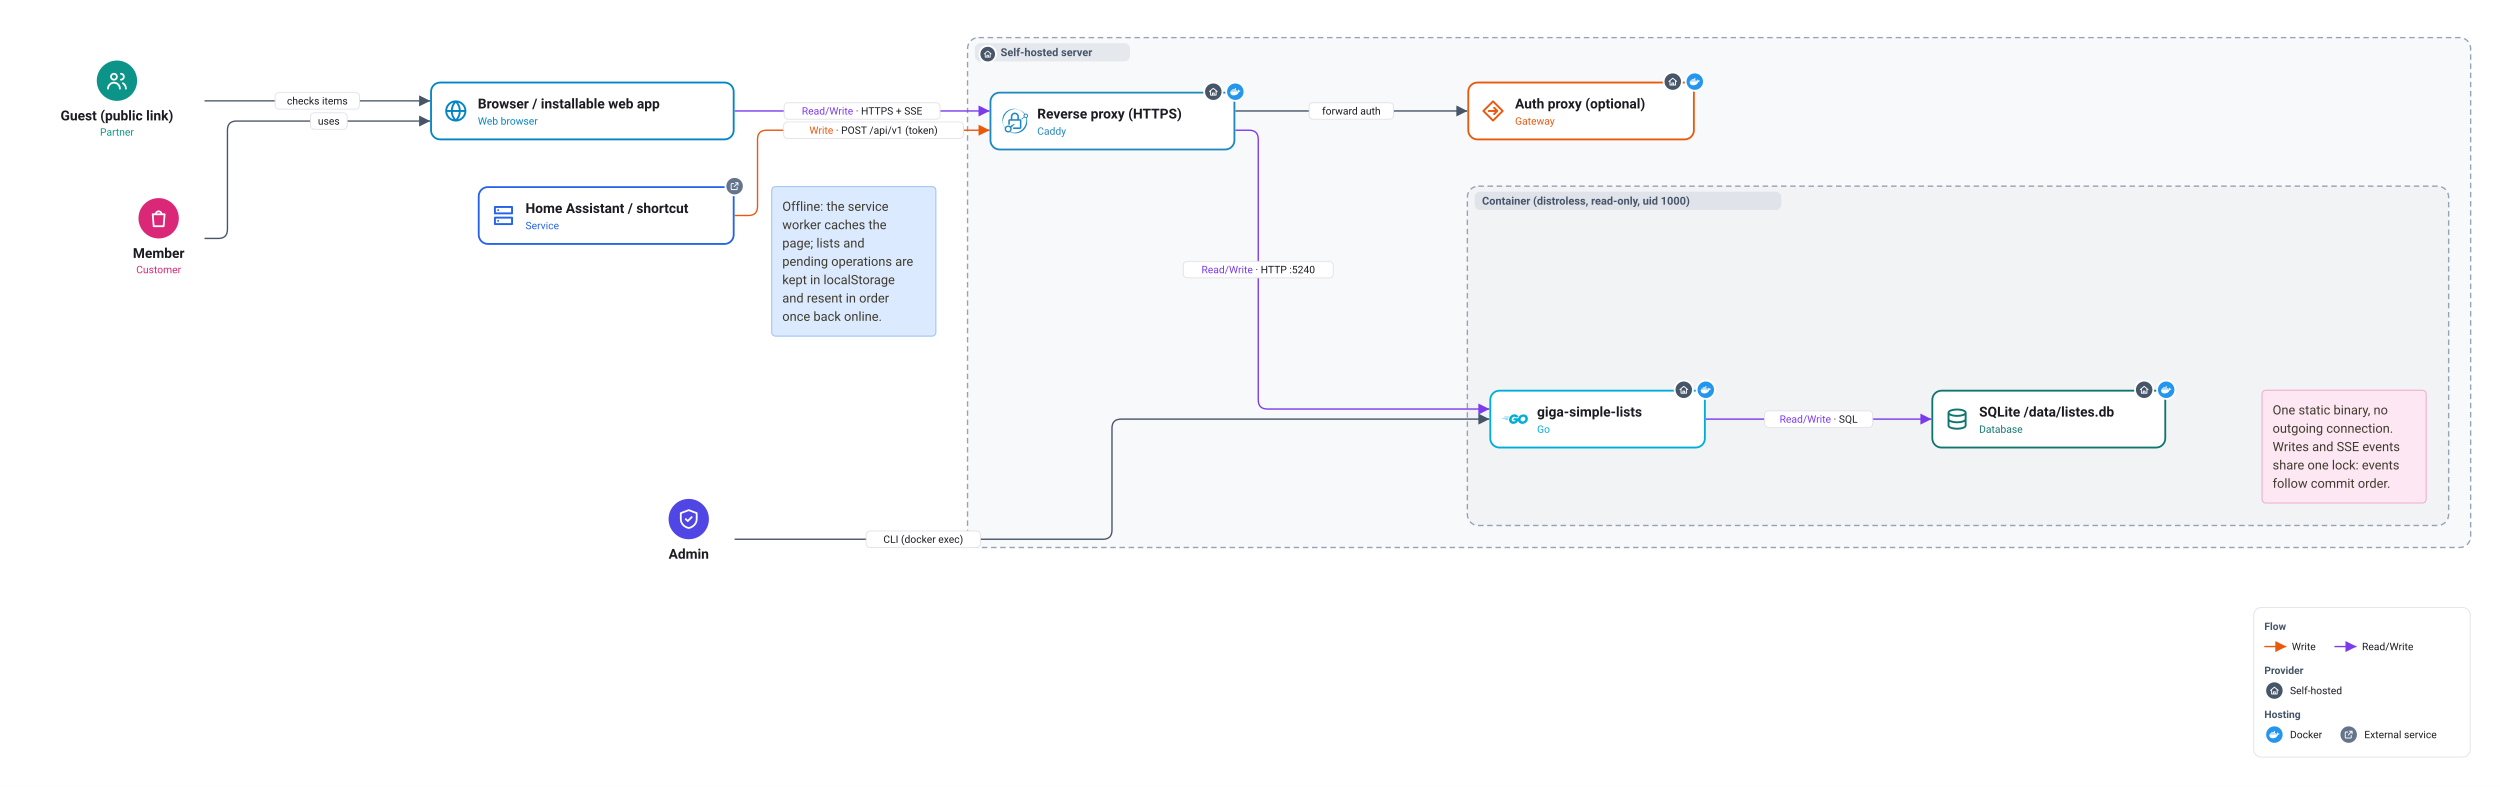
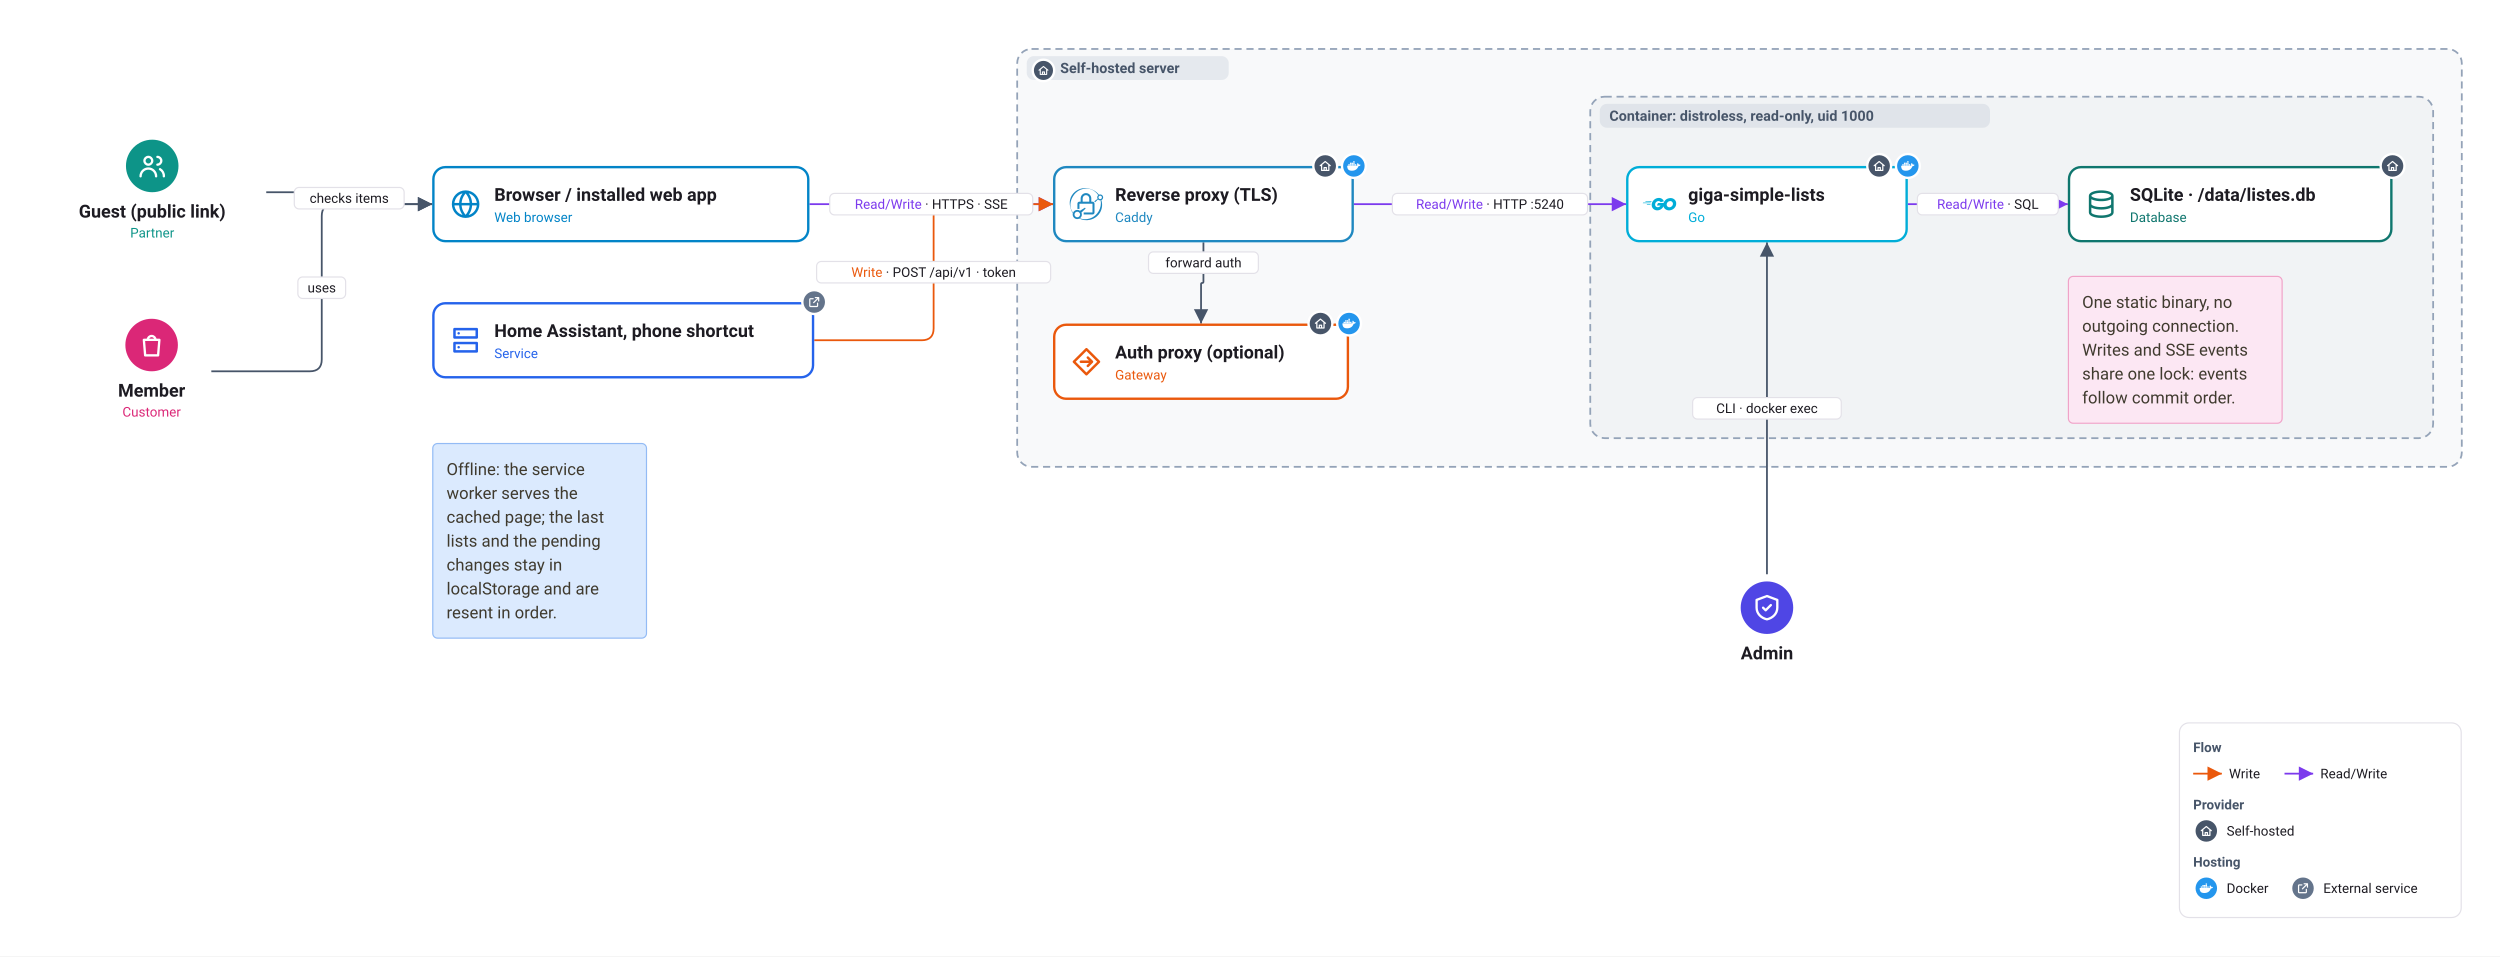
- <svg xmlns="http://www.w3.org/2000/svg" width="2726" height="858" viewBox="-32 -41 2726 858" font-family="system-ui, 'Segoe UI', Roboto, sans-serif">
+ <svg xmlns="http://www.w3.org/2000/svg" width="2094" height="801" viewBox="-32 -91 2094 801" font-family="system-ui, 'Segoe UI', Roboto, sans-serif">
  <defs>
    <marker id="arrow" viewBox="0 0 10 10" refX="10" refY="5" markerWidth="8" markerHeight="8" orient="auto">
      <path d="M0,0 L10,5 L0,10 z" fill="#475569" />
    </marker>
    <marker id="arrow-7c3aed" viewBox="0 0 10 10" refX="10" refY="5" markerWidth="8" markerHeight="8" orient="auto">
      <path d="M0,0 L10,5 L0,10 z" fill="#7c3aed" />
    </marker>
    <marker id="arrow-ea580c" viewBox="0 0 10 10" refX="10" refY="5" markerWidth="8" markerHeight="8" orient="auto">
      <path d="M0,0 L10,5 L0,10 z" fill="#ea580c" />
    </marker>
  </defs>
-   <rect x="-32" y="-41" width="2726" height="858" fill="#fff" />
-   <rect x="1023" y="0" width="1639" height="556" rx="12" fill="#94a3b8" fill-opacity="0.07" stroke="#94a3b8" stroke-width="1.5" stroke-dasharray="6 4" />
-   <rect x="1031" y="6" width="169.2" height="20" rx="6" fill="#94a3b8" fill-opacity="0.18" />
+   <rect x="-32" y="-91" width="2094" height="801" fill="#fff" />
+   <rect x="820" y="-50" width="1210" height="350" rx="12" fill="#94a3b8" fill-opacity="0.07" stroke="#94a3b8" stroke-width="1.5" stroke-dasharray="6 4" />
+   <rect x="828" y="-44" width="169.2" height="20" rx="6" fill="#94a3b8" fill-opacity="0.18" />
  <g>
-     <circle cx="1045" cy="18" r="10" fill="#fff" />
-     <circle cx="1045" cy="18" r="8" fill="#475569" />
-     <svg x="1040.04" y="13.04" width="9.92" height="9.92" viewBox="0 0 24 24">
+     <circle cx="842" cy="-32" r="10" fill="#fff" />
+     <circle cx="842" cy="-32" r="8" fill="#475569" />
+     <svg x="837.04" y="-36.96" width="9.92" height="9.92" viewBox="0 0 24 24">
      <path d="M3 11.5 12 4l9 7.5M5.5 9.5V20h13V9.5M10 20v-5h4v5" fill="none" stroke="#fff" stroke-width="2.2" stroke-linecap="round" stroke-linejoin="round" />
    </svg>
  </g>
-   <text x="1059" y="16" font-size="12" font-weight="600" fill="#475569" dy="0.35em">Self-hosted server</text>
-   <rect x="1568" y="162" width="1070" height="370" rx="12" fill="#94a3b8" fill-opacity="0.07" stroke="#94a3b8" stroke-width="1.5" stroke-dasharray="6 4" />
-   <rect x="1576" y="168" width="334.2" height="20" rx="6" fill="#94a3b8" fill-opacity="0.18" />
-   <text x="1584" y="178" font-size="12" font-weight="600" fill="#475569" dy="0.35em">Container (distroless, read-only, uid 1000)</text>
-   <path d="M 191,219 L 206,219 Q 216,219 216,209 L 216,101 Q 216,91 226,91 L 437,91" fill="none" stroke="#475569" stroke-width="1.5" marker-end="url(#arrow)" />
-   <path d="M 191,69 L 304,69 Q 314,69 324,69 L 437,69" fill="none" stroke="#475569" stroke-width="1.5" marker-end="url(#arrow)" />
-   <path d="M 769,80 L 898,80 Q 908,80 918,80 L 1047,80" fill="none" stroke="#7c3aed" stroke-width="1.5" marker-end="url(#arrow-7c3aed)" />
-   <path d="M 1315,101 L 1330,101 Q 1340,101 1340,111 L 1340,395 Q 1340,405 1350,405 L 1592,405" fill="none" stroke="#7c3aed" stroke-width="1.5" marker-end="url(#arrow-7c3aed)" />
-   <path d="M 769,547 L 1170.5,547 Q 1180.5,547 1180.5,537 L 1180.5,426 Q 1180.5,416 1190.5,416 L 1592,416" fill="none" stroke="#475569" stroke-width="1.5" marker-end="url(#arrow)" />
-   <path d="M 769,194 L 784,194 Q 794,194 794,184 L 794,111 Q 794,101 804,101 L 1047,101" fill="none" stroke="#ea580c" stroke-width="1.5" marker-end="url(#arrow-ea580c)" />
-   <path d="M 1315,80 L 1431,80 Q 1441,80 1451,80 L 1568,80" fill="none" stroke="#475569" stroke-width="1.5" marker-end="url(#arrow)" />
-   <path d="M 1828,416 L 1941,416 Q 1951,416 1961,416 L 2074,416" fill="none" stroke="#7c3aed" stroke-width="1.5" marker-end="url(#arrow-7c3aed)" />
-   <rect x="809.5" y="162.5" width="179" height="163" rx="4" fill="#dbeafe" stroke="#93bbf5" />
-   <text x="821" y="184" font-size="14" fill="#3f3a2e" dy="0.35em">Offline: the service</text>
-   <text x="821" y="204" font-size="14" fill="#3f3a2e" dy="0.35em">worker caches the</text>
-   <text x="821" y="224" font-size="14" fill="#3f3a2e" dy="0.35em">page; lists and</text>
-   <text x="821" y="244" font-size="14" fill="#3f3a2e" dy="0.35em">pending operations are</text>
-   <text x="821" y="264" font-size="14" fill="#3f3a2e" dy="0.35em">kept in localStorage</text>
-   <text x="821" y="284" font-size="14" fill="#3f3a2e" dy="0.35em">and resent in order</text>
-   <text x="821" y="304" font-size="14" fill="#3f3a2e" dy="0.35em">once back online.</text>
-   <rect x="2434.5" y="384.5" width="179" height="123" rx="4" fill="#fce7f3" stroke="#f0a3c8" />
-   <text x="2446" y="406" font-size="14" fill="#3f3a2e" dy="0.35em">One static binary, no</text>
-   <text x="2446" y="426" font-size="14" fill="#3f3a2e" dy="0.35em">outgoing connection.</text>
-   <text x="2446" y="446" font-size="14" fill="#3f3a2e" dy="0.35em">Writes and SSE events</text>
-   <text x="2446" y="466" font-size="14" fill="#3f3a2e" dy="0.35em">share one lock: events</text>
-   <text x="2446" y="486" font-size="14" fill="#3f3a2e" dy="0.35em">follow commit order.</text>
-   <rect x="306.5" y="82" width="40" height="18" rx="4" fill="#fff" stroke="#e3e1e8" />
-   <text x="326.5" y="91" font-size="11.25" fill="#1d1b22" text-anchor="middle" dy="0.35em">uses</text>
-   <rect x="268" y="60" width="92" height="18" rx="4" fill="#fff" stroke="#e3e1e8" />
-   <text x="314" y="69" font-size="11.25" fill="#1d1b22" text-anchor="middle" dy="0.35em">checks items</text>
-   <rect x="823" y="71" width="170" height="18" rx="4" fill="#fff" stroke="#e3e1e8" />
-   <text x="908" y="80" font-size="11.25" fill="#1d1b22" text-anchor="middle" dy="0.35em">
-     <tspan fill="#7c3aed">Read/Write</tspan> · HTTPS + SSE</text>
-   <rect x="1258.25" y="244" width="163.5" height="18" rx="4" fill="#fff" stroke="#e3e1e8" />
-   <text x="1340" y="253" font-size="11.25" fill="#1d1b22" text-anchor="middle" dy="0.35em">
+   <text x="856" y="-34" font-size="12" font-weight="600" fill="#475569" dy="0.35em">Self-hosted server</text>
+   <rect x="1300" y="-10" width="706" height="286" rx="12" fill="#94a3b8" fill-opacity="0.07" stroke="#94a3b8" stroke-width="1.5" stroke-dasharray="6 4" />
+   <rect x="1308" y="-4" width="326.8" height="20" rx="6" fill="#94a3b8" fill-opacity="0.18" />
+   <text x="1316" y="6" font-size="12" font-weight="600" fill="#475569" dy="0.35em">Container: distroless, read-only, uid 1000</text>
+   <path d="M 191,70 L 255.5,70 Q 260.5,70 260.5,75 L 260.5,75 Q 260.5,80 265.5,80 L 330,80" fill="none" stroke="#475569" stroke-width="1.5" marker-end="url(#arrow)" />
+   <path d="M 145,220 L 227.5,220 Q 237.5,220 237.5,210 L 237.5,90 Q 237.5,80 247.5,80 L 330,80" fill="none" stroke="#475569" stroke-width="1.5" marker-end="url(#arrow)" />
+   <path d="M 646,80 L 748,80 Q 748,80 748,80 L 748,80 Q 748,80 748,80 L 850,80" fill="none" stroke="#7c3aed" stroke-width="1.5" marker-end="url(#arrow-7c3aed)" />
+   <path d="M 650,194 L 740,194 Q 750,194 750,184 L 750,90 Q 750,80 760,80 L 850,80" fill="none" stroke="#ea580c" stroke-width="1.5" marker-end="url(#arrow-ea580c)" />
+   <path d="M 976,112 L 976,145 Q 976,146 975,146 L 975,146 Q 974,146 974,147 L 974,180" fill="none" stroke="#475569" stroke-width="1.5" marker-end="url(#arrow)" />
+   <path d="M 1102,80 L 1216,80 Q 1216,80 1216,80 L 1216,80 Q 1216,80 1216,80 L 1330,80" fill="none" stroke="#7c3aed" stroke-width="1.5" marker-end="url(#arrow-7c3aed)" />
+   <path d="M 1448,390 L 1448,251 Q 1448,251 1448,251 L 1448,251 Q 1448,251 1448,251 L 1448,112" fill="none" stroke="#475569" stroke-width="1.5" marker-end="url(#arrow)" />
+   <path d="M 1566,80 L 1633,80 Q 1633,80 1633,80 L 1633,80 Q 1633,80 1633,80 L 1700,80" fill="none" stroke="#7c3aed" stroke-width="1.5" marker-end="url(#arrow-7c3aed)" />
+   <rect x="330.5" y="280.5" width="179" height="163" rx="4" fill="#dbeafe" stroke="#93bbf5" />
+   <text x="342" y="302" font-size="14" fill="#3f3a2e" dy="0.35em">Offline: the service</text>
+   <text x="342" y="322" font-size="14" fill="#3f3a2e" dy="0.35em">worker serves the</text>
+   <text x="342" y="342" font-size="14" fill="#3f3a2e" dy="0.35em">cached page; the last</text>
+   <text x="342" y="362" font-size="14" fill="#3f3a2e" dy="0.35em">lists and the pending</text>
+   <text x="342" y="382" font-size="14" fill="#3f3a2e" dy="0.35em">changes stay in</text>
+   <text x="342" y="402" font-size="14" fill="#3f3a2e" dy="0.35em">localStorage and are</text>
+   <text x="342" y="422" font-size="14" fill="#3f3a2e" dy="0.35em">resent in order.</text>
+   <rect x="1700.5" y="140.5" width="179" height="123" rx="4" fill="#fce7f3" stroke="#f0a3c8" />
+   <text x="1712" y="162" font-size="14" fill="#3f3a2e" dy="0.35em">One static binary, no</text>
+   <text x="1712" y="182" font-size="14" fill="#3f3a2e" dy="0.35em">outgoing connection.</text>
+   <text x="1712" y="202" font-size="14" fill="#3f3a2e" dy="0.35em">Writes and SSE events</text>
+   <text x="1712" y="222" font-size="14" fill="#3f3a2e" dy="0.35em">share one lock: events</text>
+   <text x="1712" y="242" font-size="14" fill="#3f3a2e" dy="0.35em">follow commit order.</text>
+   <rect x="214.5" y="66" width="92" height="18" rx="4" fill="#fff" stroke="#e3e1e8" />
+   <text x="260.5" y="75" font-size="11.25" fill="#1d1b22" text-anchor="middle" dy="0.35em">checks items</text>
+   <rect x="217.5" y="141" width="40" height="18" rx="4" fill="#fff" stroke="#e3e1e8" />
+   <text x="237.5" y="150" font-size="11.25" fill="#1d1b22" text-anchor="middle" dy="0.35em">uses</text>
+   <rect x="663" y="71" width="170" height="18" rx="4" fill="#fff" stroke="#e3e1e8" />
+   <text x="748" y="80" font-size="11.25" fill="#1d1b22" text-anchor="middle" dy="0.35em">
+     <tspan fill="#7c3aed">Read/Write</tspan> · HTTPS · SSE</text>
+   <rect x="652" y="128" width="196" height="18" rx="4" fill="#fff" stroke="#e3e1e8" />
+   <text x="750" y="137" font-size="11.25" fill="#1d1b22" text-anchor="middle" dy="0.35em">
+     <tspan fill="#ea580c">Write</tspan> · POST /api/v1 · token</text>
+   <rect x="930" y="120" width="92" height="18" rx="4" fill="#fff" stroke="#e3e1e8" />
+   <text x="976" y="129" font-size="11.25" fill="#1d1b22" text-anchor="middle" dy="0.35em">forward auth</text>
+   <rect x="1134.25" y="71" width="163.5" height="18" rx="4" fill="#fff" stroke="#e3e1e8" />
+   <text x="1216" y="80" font-size="11.25" fill="#1d1b22" text-anchor="middle" dy="0.35em">
    <tspan fill="#7c3aed">Read/Write</tspan> · HTTP :5240</text>
-   <rect x="912.5" y="538" width="124.5" height="18" rx="4" fill="#fff" stroke="#e3e1e8" />
-   <text x="974.75" y="547" font-size="11.25" fill="#1d1b22" text-anchor="middle" dy="0.35em">CLI (docker exec)</text>
-   <rect x="822.5" y="92" width="196" height="18" rx="4" fill="#fff" stroke="#e3e1e8" />
-   <text x="920.5" y="101" font-size="11.25" fill="#1d1b22" text-anchor="middle" dy="0.35em">
-     <tspan fill="#ea580c">Write</tspan> · POST /api/v1 (token)</text>
-   <rect x="1395.5" y="71" width="92" height="18" rx="4" fill="#fff" stroke="#e3e1e8" />
-   <text x="1441.5" y="80" font-size="11.25" fill="#1d1b22" text-anchor="middle" dy="0.35em">forward auth</text>
-   <rect x="1892" y="407" width="118" height="18" rx="4" fill="#fff" stroke="#e3e1e8" />
-   <text x="1951" y="416" font-size="11.25" fill="#1d1b22" text-anchor="middle" dy="0.35em">
+   <rect x="1385.75" y="242" width="124.5" height="18" rx="4" fill="#fff" stroke="#e3e1e8" />
+   <text x="1448" y="251" font-size="11.25" fill="#1d1b22" text-anchor="middle" dy="0.35em">CLI · docker exec</text>
+   <rect x="1574" y="71" width="118" height="18" rx="4" fill="#fff" stroke="#e3e1e8" />
+   <text x="1633" y="80" font-size="11.25" fill="#1d1b22" text-anchor="middle" dy="0.35em">
    <tspan fill="#7c3aed">Read/Write</tspan> · SQL</text>
-   <circle cx="141" cy="197" r="22" fill="#db2777" />
-   <svg x="128" y="184" width="26" height="26" viewBox="0 0 24 24">
+   <circle cx="95.5" cy="48" r="22" fill="#0d9488" />
+   <svg x="82.5" y="35" width="26" height="26" viewBox="0 0 24 24">
+     <path d="M9 11a3 3 0 1 0 0-6 3 3 0 0 0 0 6zM3 20a6 6 0 0 1 12 0M16 5a3 3 0 0 1 0 6M18 14.5a6 6 0 0 1 3 5.5" fill="none" stroke="#fff" stroke-width="1.8" stroke-linecap="round" stroke-linejoin="round" />
+   </svg>
+   <text x="95.5" y="86" font-size="15" font-weight="600" fill="#1d1b22" text-anchor="middle" dy="0.35em">Guest (public link)</text>
+   <text x="95.5" y="104" font-size="11.25" fill="#0d9488" text-anchor="middle" dy="0.35em">Partner</text>
+   <circle cx="95" cy="198" r="22" fill="#db2777" />
+   <svg x="82" y="185" width="26" height="26" viewBox="0 0 24 24">
    <path d="M6 8h12l-1 12H7zM9 8a3 3 0 0 1 6 0" fill="none" stroke="#fff" stroke-width="1.8" stroke-linecap="round" stroke-linejoin="round" />
  </svg>
-   <text x="141" y="235" font-size="15" font-weight="600" fill="#1d1b22" text-anchor="middle" dy="0.35em">Member</text>
-   <text x="141" y="253" font-size="11.25" fill="#db2777" text-anchor="middle" dy="0.35em">Customer</text>
-   <circle cx="95.5" cy="47" r="22" fill="#0d9488" />
-   <svg x="82.5" y="34" width="26" height="26" viewBox="0 0 24 24">
-     <path d="M9 11a3 3 0 1 0 0-6 3 3 0 0 0 0 6zM3 20a6 6 0 0 1 12 0M16 5a3 3 0 0 1 0 6M18 14.5a6 6 0 0 1 3 5.5" fill="none" stroke="#fff" stroke-width="1.8" stroke-linecap="round" stroke-linejoin="round" />
-   </svg>
-   <text x="95.5" y="85" font-size="15" font-weight="600" fill="#1d1b22" text-anchor="middle" dy="0.35em">Guest (public link)</text>
-   <text x="95.5" y="103" font-size="11.25" fill="#0d9488" text-anchor="middle" dy="0.35em">Partner</text>
-   <circle cx="719" cy="525" r="22" fill="#4f46e5" />
-   <svg x="706" y="512" width="26" height="26" viewBox="0 0 24 24">
+   <text x="95" y="236" font-size="15" font-weight="600" fill="#1d1b22" text-anchor="middle" dy="0.35em">Member</text>
+   <text x="95" y="254" font-size="11.25" fill="#db2777" text-anchor="middle" dy="0.35em">Customer</text>
+   <circle cx="1448" cy="418" r="22" fill="#4f46e5" />
+   <svg x="1435" y="405" width="26" height="26" viewBox="0 0 24 24">
    <path d="M12 3l8 3v6c0 4.5-3.4 8-8 9-4.6-1-8-4.5-8-9V6zM9 12l2 2 4-4" fill="none" stroke="#fff" stroke-width="1.8" stroke-linecap="round" stroke-linejoin="round" />
  </svg>
-   <text x="719" y="563" font-size="15" font-weight="600" fill="#1d1b22" text-anchor="middle" dy="0.35em">Admin</text>
-   <rect x="438" y="49" width="330" height="62" rx="10" fill="#fff" stroke="#0284c7" stroke-width="2" />
-   <svg x="451" y="66" width="28" height="28" viewBox="0 0 24 24">
+   <text x="1448" y="456" font-size="15" font-weight="600" fill="#1d1b22" text-anchor="middle" dy="0.35em">Admin</text>
+   <rect x="331" y="49" width="314" height="62" rx="10" fill="#fff" stroke="#0284c7" stroke-width="2" />
+   <svg x="344" y="66" width="28" height="28" viewBox="0 0 24 24">
    <path d="M12 3a9 9 0 1 0 0 18 9 9 0 0 0 0-18zM3 12h18M12 3c2.5 2.6 3.8 5.6 3.8 9s-1.3 6.4-3.8 9M12 3c-2.5 2.6-3.8 5.6-3.8 9s1.3 6.4 3.8 9" fill="none" stroke="#0284c7" stroke-width="1.8" stroke-linecap="round" stroke-linejoin="round" />
  </svg>
-   <text x="489" y="72" font-size="15" font-weight="600" fill="#1d1b22" dy="0.35em">Browser / installable web app</text>
-   <text x="489" y="91" font-size="11.25" fill="#0284c7" dy="0.35em">Web browser</text>
-   <rect x="1048" y="60" width="266" height="62" rx="10" fill="#fff" stroke="#1F88C0" stroke-width="2" />
-   <svg x="1061" y="77" width="28" height="28" viewBox="0 0 24 24">
+   <text x="382" y="72" font-size="15" font-weight="600" fill="#1d1b22" dy="0.35em">Browser / installed web app</text>
+   <text x="382" y="91" font-size="11.25" fill="#0284c7" dy="0.35em">Web browser</text>
+   <rect x="331" y="163" width="318" height="62" rx="10" fill="#fff" stroke="#2563eb" stroke-width="2" />
+   <svg x="344" y="180" width="28" height="28" viewBox="0 0 24 24">
+     <path d="M4 4h16v6H4zM4 14h16v6H4zM7 7h.01M7 17h.01" fill="none" stroke="#2563eb" stroke-width="1.8" stroke-linecap="round" stroke-linejoin="round" />
+   </svg>
+   <text x="382" y="186" font-size="15" font-weight="600" fill="#1d1b22" dy="0.35em" textLength="254" lengthAdjust="spacingAndGlyphs">Home Assistant, phone shortcut</text>
+   <text x="382" y="205" font-size="11.25" fill="#2563eb" dy="0.35em">Service</text>
+   <g transform="translate(639 151)">
+     <g>
+       <circle cx="11" cy="11" r="11" fill="#fff" />
+       <circle cx="11" cy="11" r="9" fill="#64748b" />
+       <svg x="5.42" y="5.42" width="11.16" height="11.16" viewBox="0 0 24 24">
+         <path d="M14 4h6v6M20 4l-9 9M18 14v5a1 1 0 0 1-1 1H5a1 1 0 0 1-1-1V7a1 1 0 0 1 1-1h5" fill="none" stroke="#fff" stroke-width="2.2" stroke-linecap="round" stroke-linejoin="round" />
+       </svg>
+     </g>
+   </g>
+   <rect x="851" y="49" width="250" height="62" rx="10" fill="#fff" stroke="#1F88C0" stroke-width="2" />
+   <svg x="864" y="66" width="28" height="28" viewBox="0 0 24 24">
    <path d="M11.094.47c-.842 0-1.696.092-2.552.288a11.37 11.37 0 0 0-4.87 2.423 10.632 10.632 0 0 0-2.36 2.826A10.132 10.132 0 0 0 .305 8.582c-.398 1.62-.4 3.336-.043 5.048.085.405.183.809.31 1.212a11.85 11.85 0 0 0 1.662 3.729 3.273 3.273 0 0 0-.086.427 3.323 3.323 0 0 0 2.848 3.71 3.279 3.279 0 0 0 1.947-.346c1.045.51 2.17.864 3.339 1.04a11.66 11.66 0 0 0 4.285-.155 11.566 11.566 0 0 0 4.936-2.485 10.643 10.643 0 0 0 2.352-2.894 11.164 11.164 0 0 0 1.356-4.424 11.214 11.214 0 0 0-.498-4.335c.175-.077.338-.175.486-.293a.444.444 89.992 0 0 .001 0c.402-.322.693-.794.777-1.342a2.146 2.146 0 0 0-1.79-2.434 2.115 2.115 0 0 0-1.205.171c-.038-.043-.078-.086-.113-.13a11.693 11.693 0 0 0-3.476-2.93 13.348 13.348 0 0 0-1.76-.81 13.55 13.55 0 0 0-2.06-.613A12.121 12.121 0 0 0 11.093.47Zm.714.328c.345-.004.688.01 1.028.042a9.892 9.892 0 0 1 2.743.639c.984.39 1.89.958 2.707 1.632.803.662 1.502 1.45 2.091 2.328.026.039.048.08.07.12a2.12 2.12 0 0 0-.435 2.646c-.158.114-.97.692-1.634 1.183-.414.308-.733.557-.733.557l.581.68s.296-.276.665-.638c.572-.562 1.229-1.233 1.395-1.403a2.122 2.122 0 0 0 1.907.677 11.229 11.229 0 0 1-.013 4.046 11.41 11.41 0 0 1-1.475 3.897 12.343 12.343 0 0 1-2.079 2.587c-1.19 1.125-2.633 2.022-4.306 2.531a10.826 10.826 0 0 1-3.973.484 11.04 11.04 0 0 1-3.057-.652 3.304 3.304 0 0 0 1.417-2.294 3.275 3.275 0 0 0-.294-1.842c.18-.162.403-.363.656-.6 1.015-.955 2.353-2.303 2.353-2.303l-.47-.599s-1.63.972-2.801 1.728c-.307.198-.573.378-.777.517a3.273 3.273 0 0 0-1.516-.611c-1.507-.198-2.927.672-3.487 2.017a10.323 10.323 0 0 1-.695-1.078A10.92 10.92 0 0 1 .728 14.8a10.35 10.35 0 0 1-.2-1.212c-.164-1.653.103-3.258.629-4.754a12.95 12.95 0 0 1 1.087-2.288c.57-.968 1.248-1.872 2.069-2.656A11.013 11.013 0 0 1 11.808.797Zm-.147 3.257a3.838 3.838 0 0 0-3.82 3.82v2.36h-.94c-.751 0-1.377.625-1.377 1.377v3.8h1.46v-3.718h9.354v6.264H10.02v1.46h6.4c.751 0 1.377-.625 1.377-1.377v-6.43c0-.751-.626-1.377-1.377-1.377h-.94v-2.36a3.838 3.838 0 0 0-3.82-3.819zm0 1.46a2.371 2.371 0 0 1 2.36 2.36v2.36H9.3v-2.36a2.372 2.372 0 0 1 2.36-2.36zm10.141.392a1.253 1.253 0 0 1 1.296 1.434c-.049.319-.217.59-.453.78-.266.213-.61.318-.968.264a1.253 1.253 0 0 1-1.045-1.42 1.255 1.255 0 0 1 1.17-1.058zM5.384 17.425a2.02 2.02 0 0 1 1.917 1.298c.116.3.159.628.114.967a2.015 2.015 0 0 1-2.249 1.728 2.016 2.016 0 0 1-1.727-2.25 2.017 2.017 0 0 1 1.945-1.743z" fill="#1F88C0" />
  </svg>
-   <text x="1099" y="83" font-size="15" font-weight="600" fill="#1d1b22" dy="0.35em">Reverse proxy (HTTPS)</text>
-   <text x="1099" y="102" font-size="11.25" fill="#1F88C0" dy="0.35em">Caddy</text>
-   <g transform="translate(1280 48)">
-     <g>
-       <circle cx="11" cy="11" r="11" fill="#fff" />
-       <circle cx="11" cy="11" r="9" fill="#475569" />
-       <svg x="5.42" y="5.42" width="11.16" height="11.16" viewBox="0 0 24 24">
-         <path d="M3 11.5 12 4l9 7.5M5.5 9.5V20h13V9.5M10 20v-5h4v5" fill="none" stroke="#fff" stroke-width="2.2" stroke-linecap="round" stroke-linejoin="round" />
-       </svg>
-     </g>
-   </g>
-   <g transform="translate(1304 48)">
+   <text x="902" y="72" font-size="15" font-weight="600" fill="#1d1b22" dy="0.35em">Reverse proxy (TLS)</text>
+   <text x="902" y="91" font-size="11.25" fill="#1F88C0" dy="0.35em">Caddy</text>
+   <g transform="translate(1067 37)">
+     <g>
+       <circle cx="11" cy="11" r="11" fill="#fff" />
+       <circle cx="11" cy="11" r="9" fill="#475569" />
+       <svg x="5.42" y="5.42" width="11.16" height="11.16" viewBox="0 0 24 24">
+         <path d="M3 11.5 12 4l9 7.5M5.5 9.5V20h13V9.5M10 20v-5h4v5" fill="none" stroke="#fff" stroke-width="2.2" stroke-linecap="round" stroke-linejoin="round" />
+       </svg>
+     </g>
+   </g>
+   <g transform="translate(1091 37)">
    <g>
      <circle cx="11" cy="11" r="11" fill="#fff" />
      <circle cx="11" cy="11" r="9" fill="#2496ED" />
      <svg x="5.42" y="5.42" width="11.16" height="11.16" viewBox="0 0 24 24">
        <path d="M13.983 11.078h2.119a.186.186 0 00.186-.185V9.006a.186.186 0 00-.186-.186h-2.119a.185.185 0 00-.185.185v1.888c0 .102.083.185.185.185m-2.954-5.43h2.118a.186.186 0 00.186-.186V3.574a.186.186 0 00-.186-.185h-2.118a.185.185 0 00-.185.185v1.888c0 .102.082.185.185.185m0 2.716h2.118a.187.187 0 00.186-.186V6.29a.186.186 0 00-.186-.185h-2.118a.185.185 0 00-.185.185v1.887c0 .102.082.185.185.186m-2.93 0h2.12a.186.186 0 00.184-.186V6.29a.185.185 0 00-.185-.185H8.1a.185.185 0 00-.185.185v1.887c0 .102.083.185.185.186m-2.964 0h2.119a.186.186 0 00.185-.186V6.29a.185.185 0 00-.185-.185H5.136a.186.186 0 00-.186.185v1.887c0 .102.084.185.186.186m5.893 2.715h2.118a.186.186 0 00.186-.185V9.006a.186.186 0 00-.186-.186h-2.118a.185.185 0 00-.185.185v1.888c0 .102.082.185.185.185m-2.93 0h2.12a.185.185 0 00.184-.185V9.006a.185.185 0 00-.184-.186h-2.12a.185.185 0 00-.184.185v1.888c0 .102.083.185.185.185m-2.964 0h2.119a.185.185 0 00.185-.185V9.006a.185.185 0 00-.184-.186h-2.12a.186.186 0 00-.186.186v1.887c0 .102.084.185.186.185m-2.92 0h2.12a.185.185 0 00.184-.185V9.006a.185.185 0 00-.184-.186h-2.12a.185.185 0 00-.184.185v1.888c0 .102.082.185.185.185M23.763 9.89c-.065-.051-.672-.51-1.954-.51-.338.001-.676.03-1.01.087-.248-1.7-1.653-2.53-1.716-2.566l-.344-.199-.226.327c-.284.438-.49.922-.612 1.43-.23.97-.09 1.882.403 2.661-.595.332-1.55.413-1.744.42H.751a.751.751 0 00-.75.748 11.376 11.376 0 00.692 4.062c.545 1.428 1.355 2.48 2.41 3.124 1.18.723 3.1 1.137 5.275 1.137.983.003 1.963-.086 2.93-.266a12.248 12.248 0 003.823-1.389c.98-.567 1.86-1.288 2.61-2.136 1.252-1.418 1.998-2.997 2.553-4.4h.221c1.372 0 2.215-.549 2.68-1.009.309-.293.55-.65.707-1.046l.098-.288Z" fill="#fff" />
      </svg>
    </g>
  </g>
-   <rect x="1593" y="385" width="234" height="62" rx="10" fill="#fff" stroke="#00ADD8" stroke-width="2" />
-   <svg x="1606" y="402" width="28" height="28" viewBox="0 0 24 24">
+   <rect x="851" y="181" width="246" height="62" rx="10" fill="#fff" stroke="#ea580c" stroke-width="2" />
+   <svg x="864" y="198" width="28" height="28" viewBox="0 0 24 24">
+     <path d="M12 3l9 9-9 9-9-9zM8 12h8M13 9l3 3-3 3" fill="none" stroke="#ea580c" stroke-width="1.8" stroke-linecap="round" stroke-linejoin="round" />
+   </svg>
+   <text x="902" y="204" font-size="15" font-weight="600" fill="#1d1b22" dy="0.35em">Auth proxy (optional)</text>
+   <text x="902" y="223" font-size="11.25" fill="#ea580c" dy="0.35em">Gateway</text>
+   <g transform="translate(1063 169)">
+     <g>
+       <circle cx="11" cy="11" r="11" fill="#fff" />
+       <circle cx="11" cy="11" r="9" fill="#475569" />
+       <svg x="5.42" y="5.42" width="11.16" height="11.16" viewBox="0 0 24 24">
+         <path d="M3 11.5 12 4l9 7.5M5.5 9.5V20h13V9.5M10 20v-5h4v5" fill="none" stroke="#fff" stroke-width="2.2" stroke-linecap="round" stroke-linejoin="round" />
+       </svg>
+     </g>
+   </g>
+   <g transform="translate(1087 169)">
+     <g>
+       <circle cx="11" cy="11" r="11" fill="#fff" />
+       <circle cx="11" cy="11" r="9" fill="#2496ED" />
+       <svg x="5.42" y="5.42" width="11.16" height="11.16" viewBox="0 0 24 24">
+         <path d="M13.983 11.078h2.119a.186.186 0 00.186-.185V9.006a.186.186 0 00-.186-.186h-2.119a.185.185 0 00-.185.185v1.888c0 .102.083.185.185.185m-2.954-5.43h2.118a.186.186 0 00.186-.186V3.574a.186.186 0 00-.186-.185h-2.118a.185.185 0 00-.185.185v1.888c0 .102.082.185.185.185m0 2.716h2.118a.187.187 0 00.186-.186V6.29a.186.186 0 00-.186-.185h-2.118a.185.185 0 00-.185.185v1.887c0 .102.082.185.185.186m-2.93 0h2.12a.186.186 0 00.184-.186V6.29a.185.185 0 00-.185-.185H8.1a.185.185 0 00-.185.185v1.887c0 .102.083.185.185.186m-2.964 0h2.119a.186.186 0 00.185-.186V6.29a.185.185 0 00-.185-.185H5.136a.186.186 0 00-.186.185v1.887c0 .102.084.185.186.186m5.893 2.715h2.118a.186.186 0 00.186-.185V9.006a.186.186 0 00-.186-.186h-2.118a.185.185 0 00-.185.185v1.888c0 .102.082.185.185.185m-2.93 0h2.12a.185.185 0 00.184-.185V9.006a.185.185 0 00-.184-.186h-2.12a.185.185 0 00-.184.185v1.888c0 .102.083.185.185.185m-2.964 0h2.119a.185.185 0 00.185-.185V9.006a.185.185 0 00-.184-.186h-2.12a.186.186 0 00-.186.186v1.887c0 .102.084.185.186.185m-2.92 0h2.12a.185.185 0 00.184-.185V9.006a.185.185 0 00-.184-.186h-2.12a.185.185 0 00-.184.185v1.888c0 .102.082.185.185.185M23.763 9.89c-.065-.051-.672-.51-1.954-.51-.338.001-.676.03-1.01.087-.248-1.7-1.653-2.53-1.716-2.566l-.344-.199-.226.327c-.284.438-.49.922-.612 1.43-.23.97-.09 1.882.403 2.661-.595.332-1.55.413-1.744.42H.751a.751.751 0 00-.75.748 11.376 11.376 0 00.692 4.062c.545 1.428 1.355 2.48 2.41 3.124 1.18.723 3.1 1.137 5.275 1.137.983.003 1.963-.086 2.93-.266a12.248 12.248 0 003.823-1.389c.98-.567 1.86-1.288 2.61-2.136 1.252-1.418 1.998-2.997 2.553-4.4h.221c1.372 0 2.215-.549 2.68-1.009.309-.293.55-.65.707-1.046l.098-.288Z" fill="#fff" />
+       </svg>
+     </g>
+   </g>
+   <rect x="1331" y="49" width="234" height="62" rx="10" fill="#fff" stroke="#00ADD8" stroke-width="2" />
+   <svg x="1344" y="66" width="28" height="28" viewBox="0 0 24 24">
    <path d="M1.811 10.231c-.047 0-.058-.023-.035-.059l.246-.315c.023-.035.081-.058.128-.058h4.172c.046 0 .058.035.035.07l-.199.303c-.023.036-.082.07-.117.07zM.047 11.306c-.047 0-.059-.023-.035-.058l.245-.316c.023-.035.082-.058.129-.058h5.328c.047 0 .07.035.058.07l-.093.28c-.012.047-.058.07-.105.07zm2.828 1.075c-.047 0-.059-.035-.035-.07l.163-.292c.023-.035.07-.07.117-.07h2.337c.047 0 .07.035.07.082l-.023.28c0 .047-.047.082-.082.082zm12.129-2.36c-.736.187-1.239.327-1.963.514-.176.046-.187.058-.34-.117-.174-.199-.303-.327-.548-.444-.737-.362-1.45-.257-2.115.175-.795.514-1.204 1.274-1.192 2.22.011.935.654 1.706 1.577 1.835.795.105 1.46-.175 1.987-.77.105-.13.198-.27.315-.434H10.47c-.245 0-.304-.152-.222-.35.152-.362.432-.97.596-1.274a.315.315 0 01.292-.187h4.253c-.023.316-.023.631-.07.947a4.983 4.983 0 01-.958 2.29c-.841 1.11-1.94 1.8-3.33 1.986-1.145.152-2.209-.07-3.143-.77-.865-.655-1.356-1.52-1.484-2.595-.152-1.274.222-2.419.993-3.424.83-1.086 1.928-1.776 3.272-2.02 1.098-.2 2.15-.07 3.096.571.62.41 1.063.97 1.356 1.648.07.105.023.164-.117.2m3.868 6.461c-1.064-.024-2.034-.328-2.852-1.029a3.665 3.665 0 01-1.262-2.255c-.21-1.32.152-2.489.947-3.529.853-1.122 1.881-1.706 3.272-1.95 1.192-.21 2.314-.095 3.33.595.923.63 1.496 1.484 1.648 2.605.198 1.578-.257 2.863-1.344 3.962-.771.783-1.718 1.273-2.805 1.495-.315.06-.63.07-.934.106zm2.78-4.72c-.011-.153-.011-.27-.034-.387-.21-1.157-1.274-1.81-2.384-1.554-1.087.245-1.788.935-2.045 2.033-.21.912.234 1.835 1.075 2.21.643.28 1.285.244 1.905-.07.923-.48 1.425-1.228 1.484-2.233z" fill="#00ADD8" />
  </svg>
-   <text x="1644" y="408" font-size="15" font-weight="600" fill="#1d1b22" dy="0.35em">giga-simple-lists</text>
-   <text x="1644" y="427" font-size="11.25" fill="#00ADD8" dy="0.35em">Go</text>
-   <g transform="translate(1793 373)">
-     <g>
-       <circle cx="11" cy="11" r="11" fill="#fff" />
-       <circle cx="11" cy="11" r="9" fill="#475569" />
-       <svg x="5.42" y="5.42" width="11.16" height="11.16" viewBox="0 0 24 24">
-         <path d="M3 11.5 12 4l9 7.5M5.5 9.5V20h13V9.5M10 20v-5h4v5" fill="none" stroke="#fff" stroke-width="2.2" stroke-linecap="round" stroke-linejoin="round" />
-       </svg>
-     </g>
-   </g>
-   <g transform="translate(1817 373)">
+   <text x="1382" y="72" font-size="15" font-weight="600" fill="#1d1b22" dy="0.35em">giga-simple-lists</text>
+   <text x="1382" y="91" font-size="11.25" fill="#00ADD8" dy="0.35em">Go</text>
+   <g transform="translate(1531 37)">
+     <g>
+       <circle cx="11" cy="11" r="11" fill="#fff" />
+       <circle cx="11" cy="11" r="9" fill="#475569" />
+       <svg x="5.42" y="5.42" width="11.16" height="11.16" viewBox="0 0 24 24">
+         <path d="M3 11.5 12 4l9 7.5M5.5 9.5V20h13V9.5M10 20v-5h4v5" fill="none" stroke="#fff" stroke-width="2.2" stroke-linecap="round" stroke-linejoin="round" />
+       </svg>
+     </g>
+   </g>
+   <g transform="translate(1555 37)">
    <g>
      <circle cx="11" cy="11" r="11" fill="#fff" />
      <circle cx="11" cy="11" r="9" fill="#2496ED" />
      <svg x="5.42" y="5.42" width="11.16" height="11.16" viewBox="0 0 24 24">
        <path d="M13.983 11.078h2.119a.186.186 0 00.186-.185V9.006a.186.186 0 00-.186-.186h-2.119a.185.185 0 00-.185.185v1.888c0 .102.083.185.185.185m-2.954-5.43h2.118a.186.186 0 00.186-.186V3.574a.186.186 0 00-.186-.185h-2.118a.185.185 0 00-.185.185v1.888c0 .102.082.185.185.185m0 2.716h2.118a.187.187 0 00.186-.186V6.29a.186.186 0 00-.186-.185h-2.118a.185.185 0 00-.185.185v1.887c0 .102.082.185.185.186m-2.93 0h2.12a.186.186 0 00.184-.186V6.29a.185.185 0 00-.185-.185H8.1a.185.185 0 00-.185.185v1.887c0 .102.083.185.185.186m-2.964 0h2.119a.186.186 0 00.185-.186V6.29a.185.185 0 00-.185-.185H5.136a.186.186 0 00-.186.185v1.887c0 .102.084.185.186.186m5.893 2.715h2.118a.186.186 0 00.186-.185V9.006a.186.186 0 00-.186-.186h-2.118a.185.185 0 00-.185.185v1.888c0 .102.082.185.185.185m-2.93 0h2.12a.185.185 0 00.184-.185V9.006a.185.185 0 00-.184-.186h-2.12a.185.185 0 00-.184.185v1.888c0 .102.083.185.185.185m-2.964 0h2.119a.185.185 0 00.185-.185V9.006a.185.185 0 00-.184-.186h-2.12a.186.186 0 00-.186.186v1.887c0 .102.084.185.186.185m-2.92 0h2.12a.185.185 0 00.184-.185V9.006a.185.185 0 00-.184-.186h-2.12a.185.185 0 00-.184.185v1.888c0 .102.082.185.185.185M23.763 9.89c-.065-.051-.672-.51-1.954-.51-.338.001-.676.03-1.01.087-.248-1.7-1.653-2.53-1.716-2.566l-.344-.199-.226.327c-.284.438-.49.922-.612 1.43-.23.97-.09 1.882.403 2.661-.595.332-1.55.413-1.744.42H.751a.751.751 0 00-.75.748 11.376 11.376 0 00.692 4.062c.545 1.428 1.355 2.48 2.41 3.124 1.18.723 3.1 1.137 5.275 1.137.983.003 1.963-.086 2.93-.266a12.248 12.248 0 003.823-1.389c.98-.567 1.86-1.288 2.61-2.136 1.252-1.418 1.998-2.997 2.553-4.4h.221c1.372 0 2.215-.549 2.68-1.009.309-.293.55-.65.707-1.046l.098-.288Z" fill="#fff" />
      </svg>
    </g>
  </g>
-   <rect x="490" y="163" width="278" height="62" rx="10" fill="#fff" stroke="#2563eb" stroke-width="2" />
-   <svg x="503" y="180" width="28" height="28" viewBox="0 0 24 24">
-     <path d="M4 4h16v6H4zM4 14h16v6H4zM7 7h.01M7 17h.01" fill="none" stroke="#2563eb" stroke-width="1.8" stroke-linecap="round" stroke-linejoin="round" />
-   </svg>
-   <text x="541" y="186" font-size="15" font-weight="600" fill="#1d1b22" dy="0.35em" textLength="214" lengthAdjust="spacingAndGlyphs">Home Assistant / shortcut</text>
-   <text x="541" y="205" font-size="11.25" fill="#2563eb" dy="0.35em">Service</text>
-   <g transform="translate(758 151)">
-     <g>
-       <circle cx="11" cy="11" r="11" fill="#fff" />
-       <circle cx="11" cy="11" r="9" fill="#64748b" />
-       <svg x="5.42" y="5.42" width="11.16" height="11.16" viewBox="0 0 24 24">
-         <path d="M14 4h6v6M20 4l-9 9M18 14v5a1 1 0 0 1-1 1H5a1 1 0 0 1-1-1V7a1 1 0 0 1 1-1h5" fill="none" stroke="#fff" stroke-width="2.2" stroke-linecap="round" stroke-linejoin="round" />
-       </svg>
-     </g>
-   </g>
-   <rect x="1569" y="49" width="246" height="62" rx="10" fill="#fff" stroke="#ea580c" stroke-width="2" />
-   <svg x="1582" y="66" width="28" height="28" viewBox="0 0 24 24">
-     <path d="M12 3l9 9-9 9-9-9zM8 12h8M13 9l3 3-3 3" fill="none" stroke="#ea580c" stroke-width="1.8" stroke-linecap="round" stroke-linejoin="round" />
-   </svg>
-   <text x="1620" y="72" font-size="15" font-weight="600" fill="#1d1b22" dy="0.35em">Auth proxy (optional)</text>
-   <text x="1620" y="91" font-size="11.25" fill="#ea580c" dy="0.35em">Gateway</text>
-   <g transform="translate(1781 37)">
-     <g>
-       <circle cx="11" cy="11" r="11" fill="#fff" />
-       <circle cx="11" cy="11" r="9" fill="#475569" />
-       <svg x="5.42" y="5.42" width="11.16" height="11.16" viewBox="0 0 24 24">
-         <path d="M3 11.5 12 4l9 7.5M5.5 9.5V20h13V9.5M10 20v-5h4v5" fill="none" stroke="#fff" stroke-width="2.2" stroke-linecap="round" stroke-linejoin="round" />
-       </svg>
-     </g>
-   </g>
-   <g transform="translate(1805 37)">
-     <g>
-       <circle cx="11" cy="11" r="11" fill="#fff" />
-       <circle cx="11" cy="11" r="9" fill="#2496ED" />
-       <svg x="5.42" y="5.42" width="11.16" height="11.16" viewBox="0 0 24 24">
-         <path d="M13.983 11.078h2.119a.186.186 0 00.186-.185V9.006a.186.186 0 00-.186-.186h-2.119a.185.185 0 00-.185.185v1.888c0 .102.083.185.185.185m-2.954-5.43h2.118a.186.186 0 00.186-.186V3.574a.186.186 0 00-.186-.185h-2.118a.185.185 0 00-.185.185v1.888c0 .102.082.185.185.185m0 2.716h2.118a.187.187 0 00.186-.186V6.29a.186.186 0 00-.186-.185h-2.118a.185.185 0 00-.185.185v1.887c0 .102.082.185.185.186m-2.93 0h2.12a.186.186 0 00.184-.186V6.29a.185.185 0 00-.185-.185H8.1a.185.185 0 00-.185.185v1.887c0 .102.083.185.185.186m-2.964 0h2.119a.186.186 0 00.185-.186V6.29a.185.185 0 00-.185-.185H5.136a.186.186 0 00-.186.185v1.887c0 .102.084.185.186.186m5.893 2.715h2.118a.186.186 0 00.186-.185V9.006a.186.186 0 00-.186-.186h-2.118a.185.185 0 00-.185.185v1.888c0 .102.082.185.185.185m-2.93 0h2.12a.185.185 0 00.184-.185V9.006a.185.185 0 00-.184-.186h-2.12a.185.185 0 00-.184.185v1.888c0 .102.083.185.185.185m-2.964 0h2.119a.185.185 0 00.185-.185V9.006a.185.185 0 00-.184-.186h-2.12a.186.186 0 00-.186.186v1.887c0 .102.084.185.186.185m-2.92 0h2.12a.185.185 0 00.184-.185V9.006a.185.185 0 00-.184-.186h-2.12a.185.185 0 00-.184.185v1.888c0 .102.082.185.185.185M23.763 9.89c-.065-.051-.672-.51-1.954-.51-.338.001-.676.03-1.01.087-.248-1.7-1.653-2.53-1.716-2.566l-.344-.199-.226.327c-.284.438-.49.922-.612 1.43-.23.97-.09 1.882.403 2.661-.595.332-1.55.413-1.744.42H.751a.751.751 0 00-.75.748 11.376 11.376 0 00.692 4.062c.545 1.428 1.355 2.48 2.41 3.124 1.18.723 3.1 1.137 5.275 1.137.983.003 1.963-.086 2.93-.266a12.248 12.248 0 003.823-1.389c.98-.567 1.86-1.288 2.61-2.136 1.252-1.418 1.998-2.997 2.553-4.4h.221c1.372 0 2.215-.549 2.68-1.009.309-.293.55-.65.707-1.046l.098-.288Z" fill="#fff" />
-       </svg>
-     </g>
-   </g>
-   <rect x="2075" y="385" width="254" height="62" rx="10" fill="#fff" stroke="#0f766e" stroke-width="2" />
-   <svg x="2088" y="402" width="28" height="28" viewBox="0 0 24 24">
+   <rect x="1701" y="49" width="270" height="62" rx="10" fill="#fff" stroke="#0f766e" stroke-width="2" />
+   <svg x="1714" y="66" width="28" height="28" viewBox="0 0 24 24">
    <path d="M4 6c0-1.7 3.6-3 8-3s8 1.3 8 3-3.6 3-8 3-8-1.3-8-3zM4 6v12c0 1.7 3.6 3 8 3s8-1.3 8-3V6M4 12c0 1.7 3.6 3 8 3s8-1.3 8-3" fill="none" stroke="#0f766e" stroke-width="1.8" stroke-linecap="round" stroke-linejoin="round" />
  </svg>
-   <text x="2126" y="408" font-size="15" font-weight="600" fill="#1d1b22" dy="0.35em">SQLite /data/listes.db</text>
-   <text x="2126" y="427" font-size="11.25" fill="#0f766e" dy="0.35em">Database</text>
-   <g transform="translate(2295 373)">
-     <g>
-       <circle cx="11" cy="11" r="11" fill="#fff" />
-       <circle cx="11" cy="11" r="9" fill="#475569" />
-       <svg x="5.42" y="5.42" width="11.16" height="11.16" viewBox="0 0 24 24">
-         <path d="M3 11.5 12 4l9 7.5M5.5 9.5V20h13V9.5M10 20v-5h4v5" fill="none" stroke="#fff" stroke-width="2.2" stroke-linecap="round" stroke-linejoin="round" />
-       </svg>
-     </g>
-   </g>
-   <g transform="translate(2319 373)">
-     <g>
-       <circle cx="11" cy="11" r="11" fill="#fff" />
-       <circle cx="11" cy="11" r="9" fill="#2496ED" />
-       <svg x="5.42" y="5.42" width="11.16" height="11.16" viewBox="0 0 24 24">
-         <path d="M13.983 11.078h2.119a.186.186 0 00.186-.185V9.006a.186.186 0 00-.186-.186h-2.119a.185.185 0 00-.185.185v1.888c0 .102.083.185.185.185m-2.954-5.43h2.118a.186.186 0 00.186-.186V3.574a.186.186 0 00-.186-.185h-2.118a.185.185 0 00-.185.185v1.888c0 .102.082.185.185.185m0 2.716h2.118a.187.187 0 00.186-.186V6.29a.186.186 0 00-.186-.185h-2.118a.185.185 0 00-.185.185v1.887c0 .102.082.185.185.186m-2.93 0h2.12a.186.186 0 00.184-.186V6.29a.185.185 0 00-.185-.185H8.1a.185.185 0 00-.185.185v1.887c0 .102.083.185.185.186m-2.964 0h2.119a.186.186 0 00.185-.186V6.29a.185.185 0 00-.185-.185H5.136a.186.186 0 00-.186.185v1.887c0 .102.084.185.186.186m5.893 2.715h2.118a.186.186 0 00.186-.185V9.006a.186.186 0 00-.186-.186h-2.118a.185.185 0 00-.185.185v1.888c0 .102.082.185.185.185m-2.93 0h2.12a.185.185 0 00.184-.185V9.006a.185.185 0 00-.184-.186h-2.12a.185.185 0 00-.184.185v1.888c0 .102.083.185.185.185m-2.964 0h2.119a.185.185 0 00.185-.185V9.006a.185.185 0 00-.184-.186h-2.12a.186.186 0 00-.186.186v1.887c0 .102.084.185.186.185m-2.92 0h2.12a.185.185 0 00.184-.185V9.006a.185.185 0 00-.184-.186h-2.12a.185.185 0 00-.184.185v1.888c0 .102.082.185.185.185M23.763 9.89c-.065-.051-.672-.51-1.954-.51-.338.001-.676.03-1.01.087-.248-1.7-1.653-2.53-1.716-2.566l-.344-.199-.226.327c-.284.438-.49.922-.612 1.43-.23.97-.09 1.882.403 2.661-.595.332-1.55.413-1.744.42H.751a.751.751 0 00-.75.748 11.376 11.376 0 00.692 4.062c.545 1.428 1.355 2.48 2.41 3.124 1.18.723 3.1 1.137 5.275 1.137.983.003 1.963-.086 2.93-.266a12.248 12.248 0 003.823-1.389c.98-.567 1.86-1.288 2.61-2.136 1.252-1.418 1.998-2.997 2.553-4.4h.221c1.372 0 2.215-.549 2.68-1.009.309-.293.55-.65.707-1.046l.098-.288Z" fill="#fff" />
-       </svg>
-     </g>
-   </g>
-   <g transform="translate(2425 621)">
+   <text x="1752" y="72" font-size="15" font-weight="600" fill="#1d1b22" dy="0.35em" textLength="206" lengthAdjust="spacingAndGlyphs">SQLite · /data/listes.db</text>
+   <text x="1752" y="91" font-size="11.25" fill="#0f766e" dy="0.35em">Database</text>
+   <g transform="translate(1961 37)">
+     <g>
+       <circle cx="11" cy="11" r="11" fill="#fff" />
+       <circle cx="11" cy="11" r="9" fill="#475569" />
+       <svg x="5.42" y="5.42" width="11.16" height="11.16" viewBox="0 0 24 24">
+         <path d="M3 11.5 12 4l9 7.5M5.5 9.5V20h13V9.5M10 20v-5h4v5" fill="none" stroke="#fff" stroke-width="2.2" stroke-linecap="round" stroke-linejoin="round" />
+       </svg>
+     </g>
+   </g>
+   <g transform="translate(1793 514)">
    <rect x="0.5" y="0.5" width="236" height="163" rx="8" fill="#fff" stroke="#e3e1e8" />
    <text x="12" y="21" font-size="11.25" font-weight="600" fill="#475569" dy="0.35em">Flow</text>
    <path d="M12 43 L36 43" fill="none" stroke="#ea580c" stroke-width="1.5" marker-end="url(#arrow-ea580c)" />
    <text x="42" y="43" font-size="11.25" fill="#1d1b22" dy="0.35em">Write</text>
    <path d="M88.5 43 L112.5 43" fill="none" stroke="#7c3aed" stroke-width="1.5" marker-end="url(#arrow-7c3aed)" />
    <text x="118.5" y="43" font-size="11.25" fill="#1d1b22" dy="0.35em">Read/Write</text>
    <text x="12" y="69" font-size="11.25" font-weight="600" fill="#475569" dy="0.35em">Provider</text>
    <g>
      <circle cx="23" cy="91" r="11" fill="#fff" />
      <circle cx="23" cy="91" r="9" fill="#475569" />
      <svg x="17.42" y="85.42" width="11.16" height="11.16" viewBox="0 0 24 24">
        <path d="M3 11.5 12 4l9 7.5M5.5 9.5V20h13V9.5M10 20v-5h4v5" fill="none" stroke="#fff" stroke-width="2.2" stroke-linecap="round" stroke-linejoin="round" />
      </svg>
    </g>
    <text x="40" y="91" font-size="11.25" fill="#1d1b22" dy="0.35em">Self-hosted</text>
    <text x="12" y="117" font-size="11.25" font-weight="600" fill="#475569" dy="0.35em">Hosting</text>
    <g>
      <circle cx="23" cy="139" r="11" fill="#fff" />
      <circle cx="23" cy="139" r="9" fill="#2496ED" />
      <svg x="17.42" y="133.42" width="11.16" height="11.16" viewBox="0 0 24 24">
        <path d="M13.983 11.078h2.119a.186.186 0 00.186-.185V9.006a.186.186 0 00-.186-.186h-2.119a.185.185 0 00-.185.185v1.888c0 .102.083.185.185.185m-2.954-5.43h2.118a.186.186 0 00.186-.186V3.574a.186.186 0 00-.186-.185h-2.118a.185.185 0 00-.185.185v1.888c0 .102.082.185.185.185m0 2.716h2.118a.187.187 0 00.186-.186V6.29a.186.186 0 00-.186-.185h-2.118a.185.185 0 00-.185.185v1.887c0 .102.082.185.185.186m-2.93 0h2.12a.186.186 0 00.184-.186V6.29a.185.185 0 00-.185-.185H8.1a.185.185 0 00-.185.185v1.887c0 .102.083.185.185.186m-2.964 0h2.119a.186.186 0 00.185-.186V6.29a.185.185 0 00-.185-.185H5.136a.186.186 0 00-.186.185v1.887c0 .102.084.185.186.186m5.893 2.715h2.118a.186.186 0 00.186-.185V9.006a.186.186 0 00-.186-.186h-2.118a.185.185 0 00-.185.185v1.888c0 .102.082.185.185.185m-2.93 0h2.12a.185.185 0 00.184-.185V9.006a.185.185 0 00-.184-.186h-2.12a.185.185 0 00-.184.185v1.888c0 .102.083.185.185.185m-2.964 0h2.119a.185.185 0 00.185-.185V9.006a.185.185 0 00-.184-.186h-2.12a.186.186 0 00-.186.186v1.887c0 .102.084.185.186.185m-2.92 0h2.12a.185.185 0 00.184-.185V9.006a.185.185 0 00-.184-.186h-2.12a.185.185 0 00-.184.185v1.888c0 .102.082.185.185.185M23.763 9.89c-.065-.051-.672-.51-1.954-.51-.338.001-.676.03-1.01.087-.248-1.7-1.653-2.53-1.716-2.566l-.344-.199-.226.327c-.284.438-.49.922-.612 1.43-.23.97-.09 1.882.403 2.661-.595.332-1.55.413-1.744.42H.751a.751.751 0 00-.75.748 11.376 11.376 0 00.692 4.062c.545 1.428 1.355 2.48 2.41 3.124 1.18.723 3.1 1.137 5.275 1.137.983.003 1.963-.086 2.93-.266a12.248 12.248 0 003.823-1.389c.98-.567 1.86-1.288 2.61-2.136 1.252-1.418 1.998-2.997 2.553-4.4h.221c1.372 0 2.215-.549 2.68-1.009.309-.293.55-.65.707-1.046l.098-.288Z" fill="#fff" />
      </svg>
    </g>
    <text x="40" y="139" font-size="11.25" fill="#1d1b22" dy="0.35em">Docker</text>
    <g>
      <circle cx="104" cy="139" r="11" fill="#fff" />
      <circle cx="104" cy="139" r="9" fill="#64748b" />
      <svg x="98.42" y="133.42" width="11.16" height="11.16" viewBox="0 0 24 24">
        <path d="M14 4h6v6M20 4l-9 9M18 14v5a1 1 0 0 1-1 1H5a1 1 0 0 1-1-1V7a1 1 0 0 1 1-1h5" fill="none" stroke="#fff" stroke-width="2.2" stroke-linecap="round" stroke-linejoin="round" />
      </svg>
    </g>
    <text x="121" y="139" font-size="11.25" fill="#1d1b22" dy="0.35em">External service</text>
  </g>
</svg>
